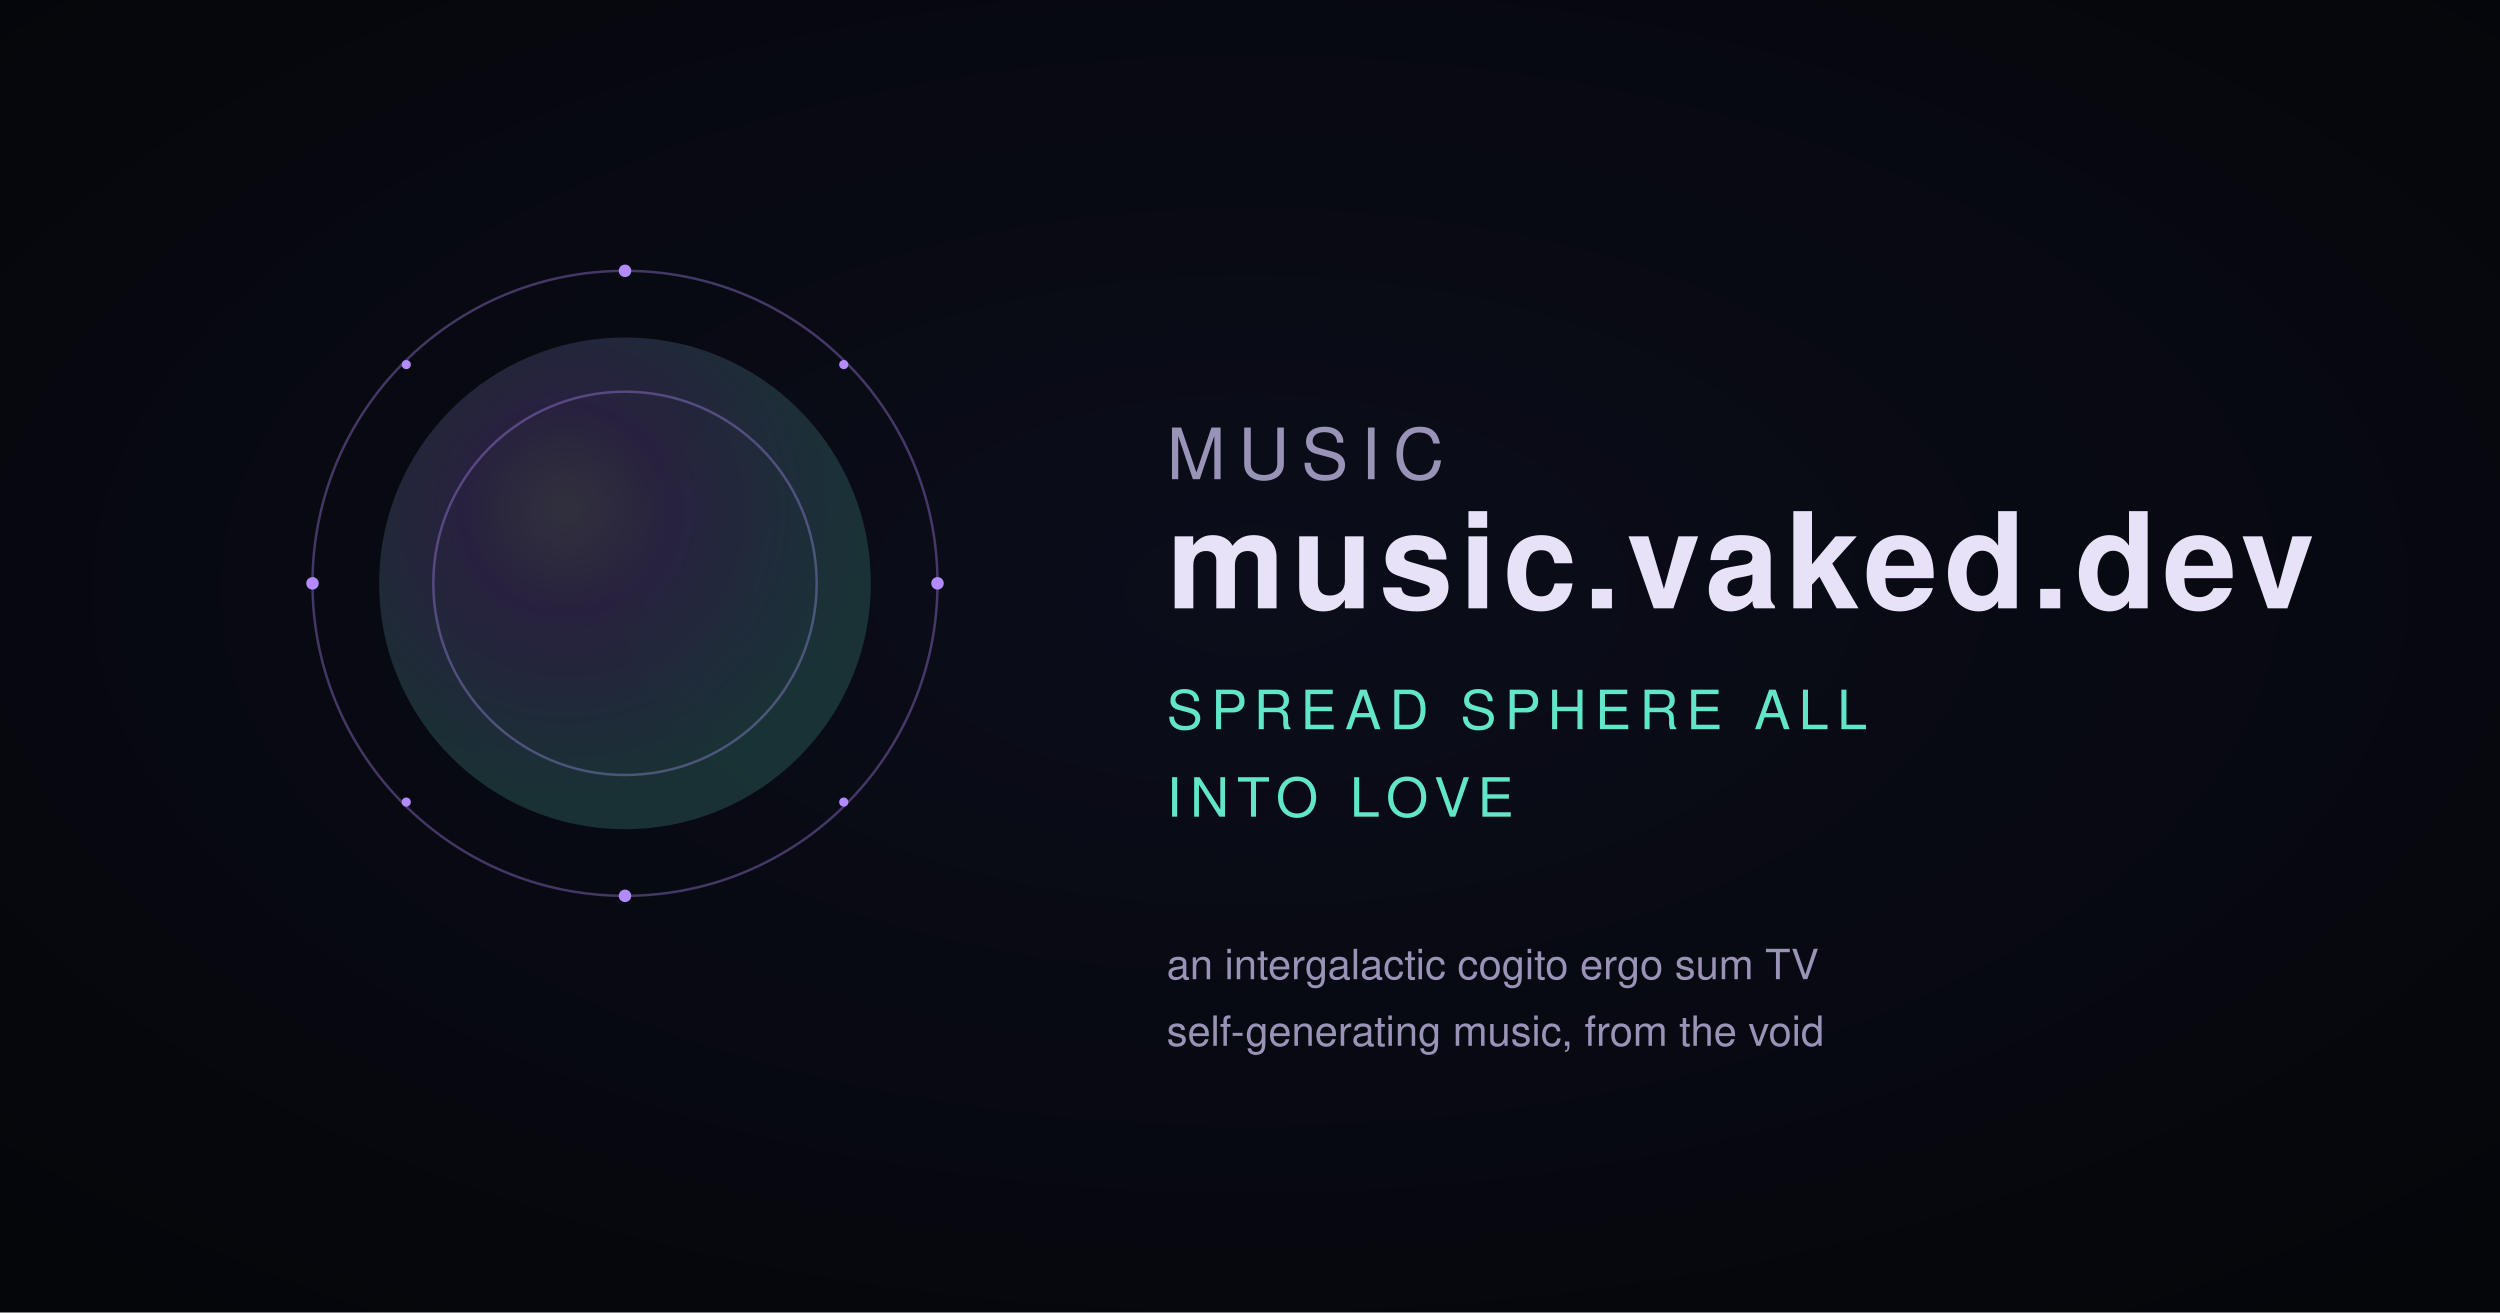
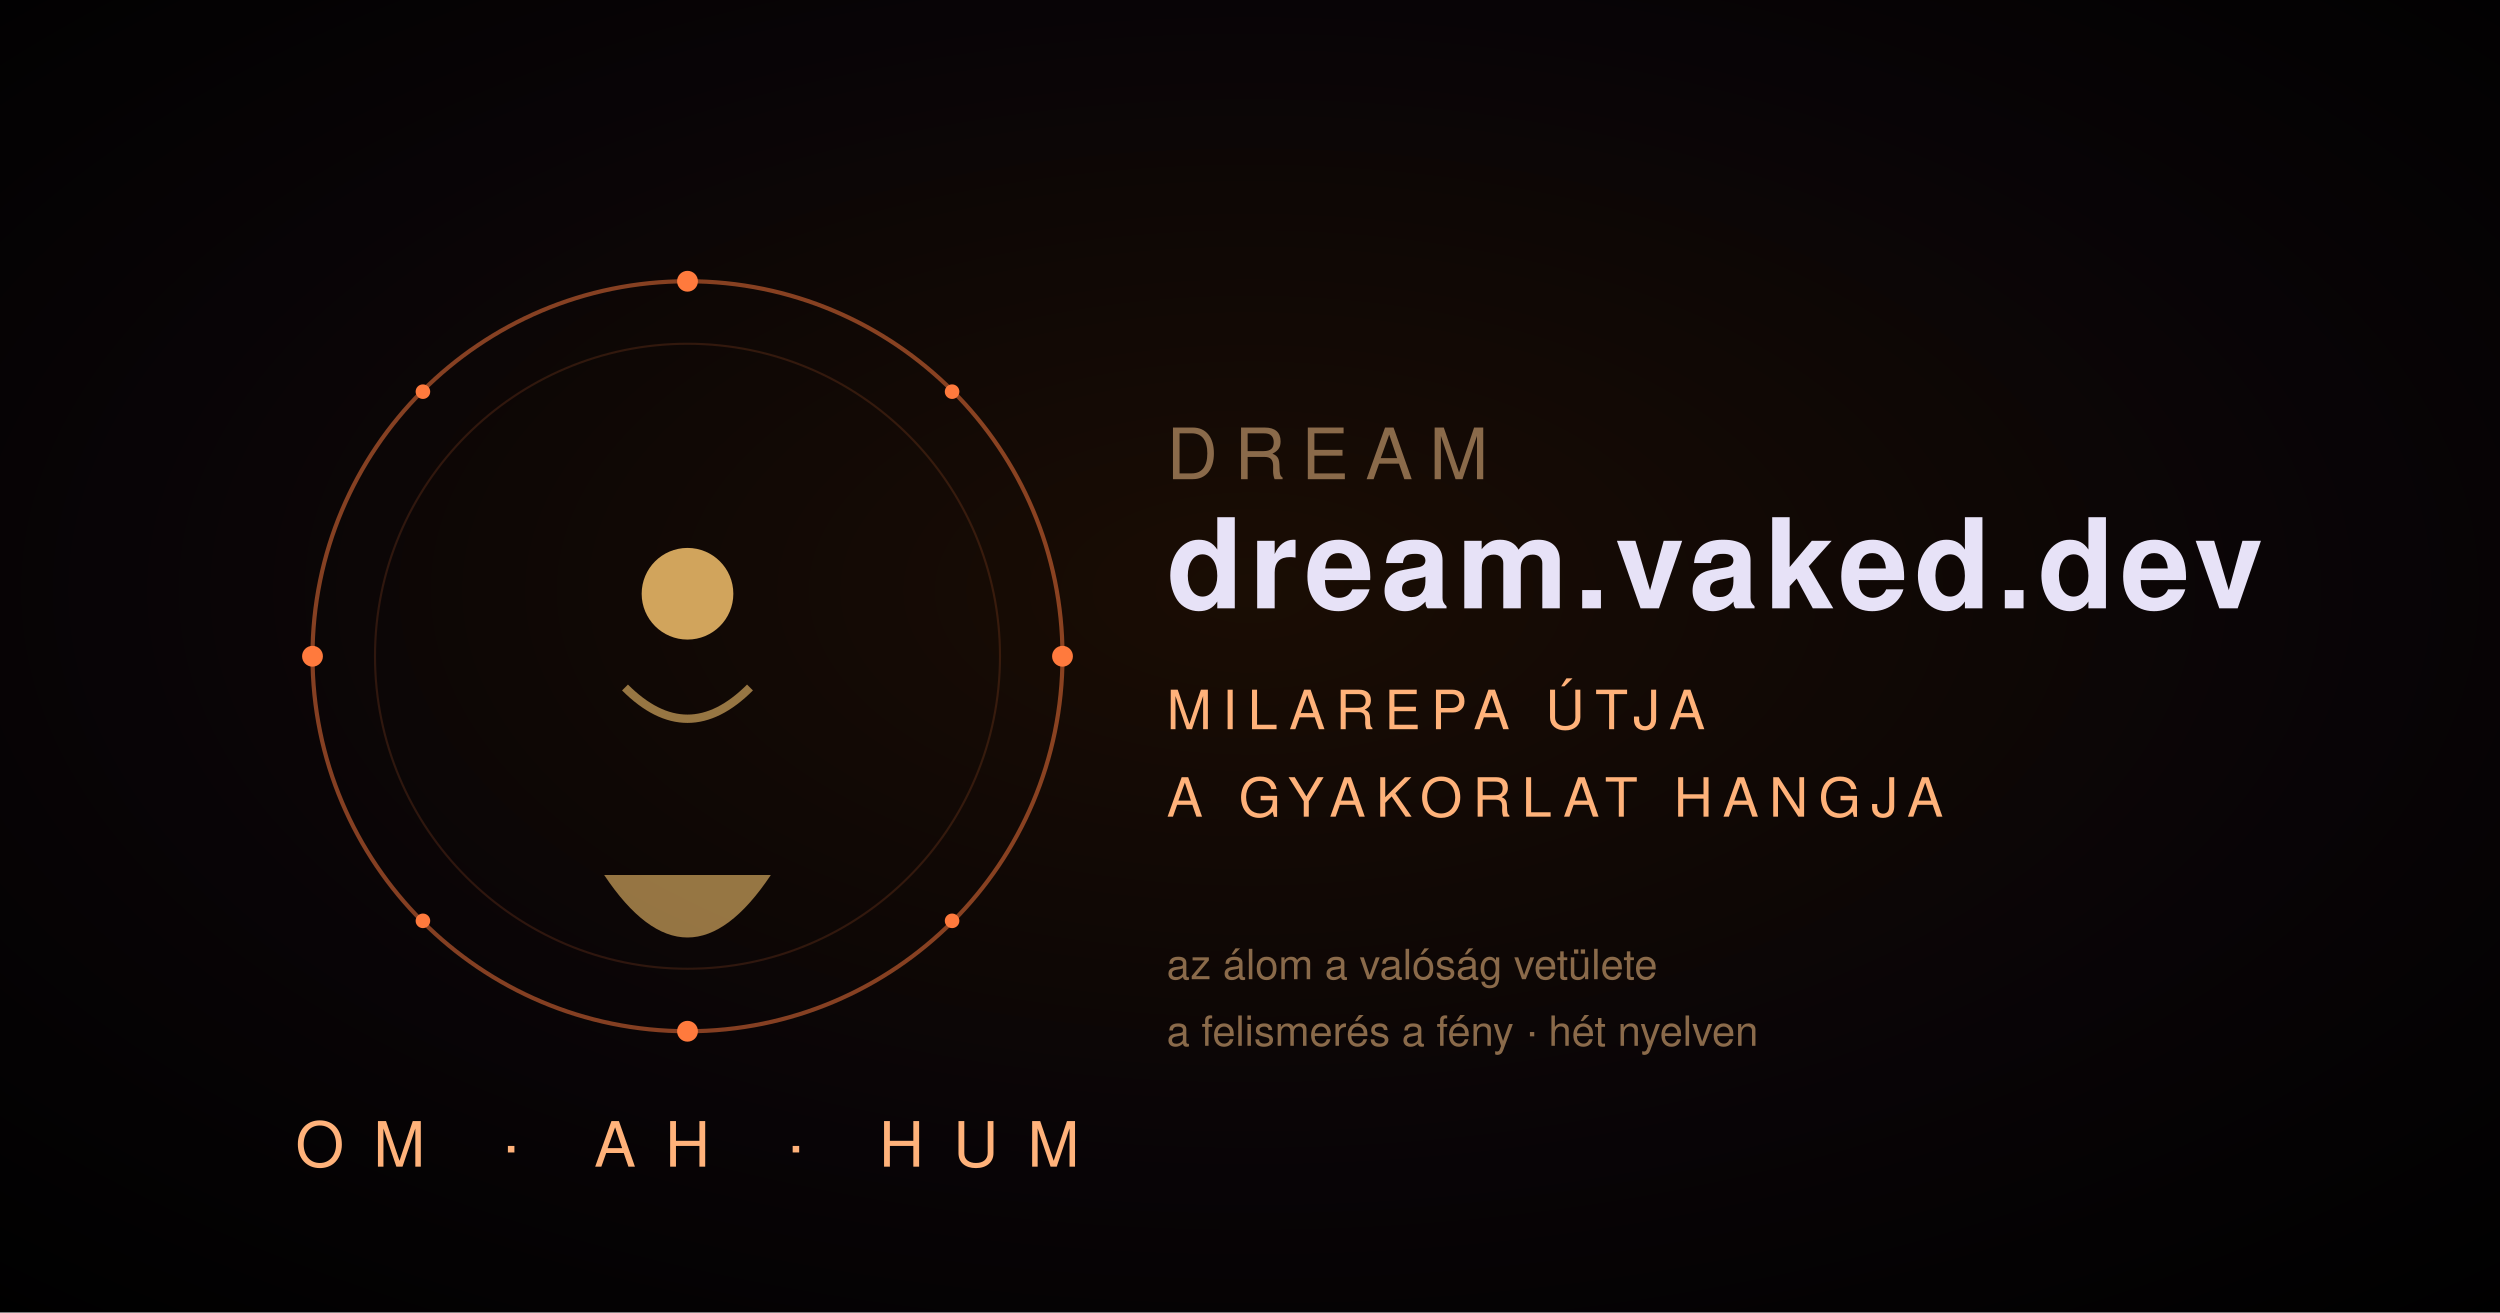
<svg xmlns="http://www.w3.org/2000/svg" width="1200" height="630" viewBox="0 0 1200 630">
  <defs>
-     <radialGradient id="bg" cx="50%" cy="45%" r="70%">
-       <stop offset="0%" stop-color="#0b0d1a" />
-       <stop offset="100%" stop-color="#05060a" />
-     </radialGradient>
-     <radialGradient id="sphere" cx="38%" cy="35%" r="60%">
-       <stop offset="0%" stop-color="#e7e2f7" />
-       <stop offset="35%" stop-color="#b48bff" />
-       <stop offset="100%" stop-color="#62e6c9" />
+     <radialGradient id="bg" cx="50%" cy="45%" r="75%">
+       <stop offset="0%" stop-color="#1a0d04" />
+       <stop offset="60%" stop-color="#080406" />
+       <stop offset="100%" stop-color="#000000" />
    </radialGradient>
  </defs>
  <rect width="1200" height="630" fill="url(#bg)" />
-   <g fill="none" stroke="#b48bff" stroke-width="1.2" opacity="0.35">
-     <circle cx="300" cy="280" r="150" />
-     <circle cx="300" cy="280" r="92" />
+   <g fill="none" stroke="#ff7a3d" stroke-width="2" opacity="0.5">
+     <circle cx="330" cy="315" r="180" />
+     <circle cx="330" cy="315" r="150" stroke-width="1" opacity="0.3" />
  </g>
-   <circle cx="300" cy="280" r="118" fill="url(#sphere)" opacity="0.18" />
-   <g fill="#b48bff">
-     <circle cx="300" cy="130" r="3" />
-     <circle cx="300" cy="430" r="3" />
-     <circle cx="150" cy="280" r="3" />
-     <circle cx="450" cy="280" r="3" />
-     <circle cx="195" cy="175" r="2.2" />
-     <circle cx="405" cy="175" r="2.2" />
-     <circle cx="195" cy="385" r="2.2" />
-     <circle cx="405" cy="385" r="2.2" />
+   <g fill="#ff7a3d">
+     <circle cx="330" cy="135" r="5" />
+     <circle cx="330" cy="495" r="5" />
+     <circle cx="150" cy="315" r="5" />
+     <circle cx="510" cy="315" r="5" />
+     <circle cx="203" cy="188" r="3.5" />
+     <circle cx="457" cy="188" r="3.5" />
+     <circle cx="203" cy="442" r="3.5" />
+     <circle cx="457" cy="442" r="3.5" />
+   </g>
+   <g fill="#e6b566" opacity="0.9">
+     <circle cx="330" cy="285" r="22" />
+     <path d="M 290 420 Q 330 480 370 420 Z" opacity="0.7" />
+     <path d="M 300 330 Q 330 360 360 330" stroke="#e6b566" stroke-width="4" fill="none" opacity="0.7" />
+   </g>
+   <g fill="#ffb27a" font-family="'Helvetica Neue',Helvetica,Arial,sans-serif">
+     <text x="330" y="560" font-size="30" letter-spacing="14" text-anchor="middle">OM · AH · HUM</text>
  </g>
  <g fill="#e7e2f7" font-family="'Helvetica Neue',Helvetica,Arial,sans-serif">
-     <text x="560" y="230" font-size="34" letter-spacing="6" font-weight="300" fill="#9a93b8">MUSIC</text>
-     <text x="560" y="292" font-size="64" letter-spacing="3" font-weight="700">music.vaked.dev</text>
-     <text x="560" y="350" font-size="26" letter-spacing="4" fill="#62e6c9" font-weight="400">SPREAD SPHERE ALL</text>
-     <text x="560" y="392" font-size="26" letter-spacing="4" fill="#62e6c9" font-weight="400">INTO LOVE</text>
-     <text x="560" y="470" font-size="20" fill="#9a93b8" font-weight="300">an intergalactic cogito ergo sum TV</text>
-     <text x="560" y="502" font-size="20" fill="#9a93b8" font-weight="300">self-generating music, from the void</text>
+     <text x="560" y="230" font-size="34" letter-spacing="8" font-weight="300" fill="#8a6a4a">DREAM</text>
+     <text x="560" y="292" font-size="60" letter-spacing="3" font-weight="700">dream.vaked.dev</text>
+     <text x="560" y="350" font-size="26" letter-spacing="5" fill="#ffb27a" font-weight="400">MILAREPA ÚTJA</text>
+     <text x="560" y="392" font-size="26" letter-spacing="5" fill="#ffb27a" font-weight="400">A GYAKORLAT HANGJA</text>
+     <text x="560" y="470" font-size="20" fill="#8a6a4a" font-weight="300">az álom a valóság vetülete</text>
+     <text x="560" y="502" font-size="20" fill="#8a6a4a" font-weight="300">a felismerés a fény · hét nyelven</text>
  </g>
</svg>
